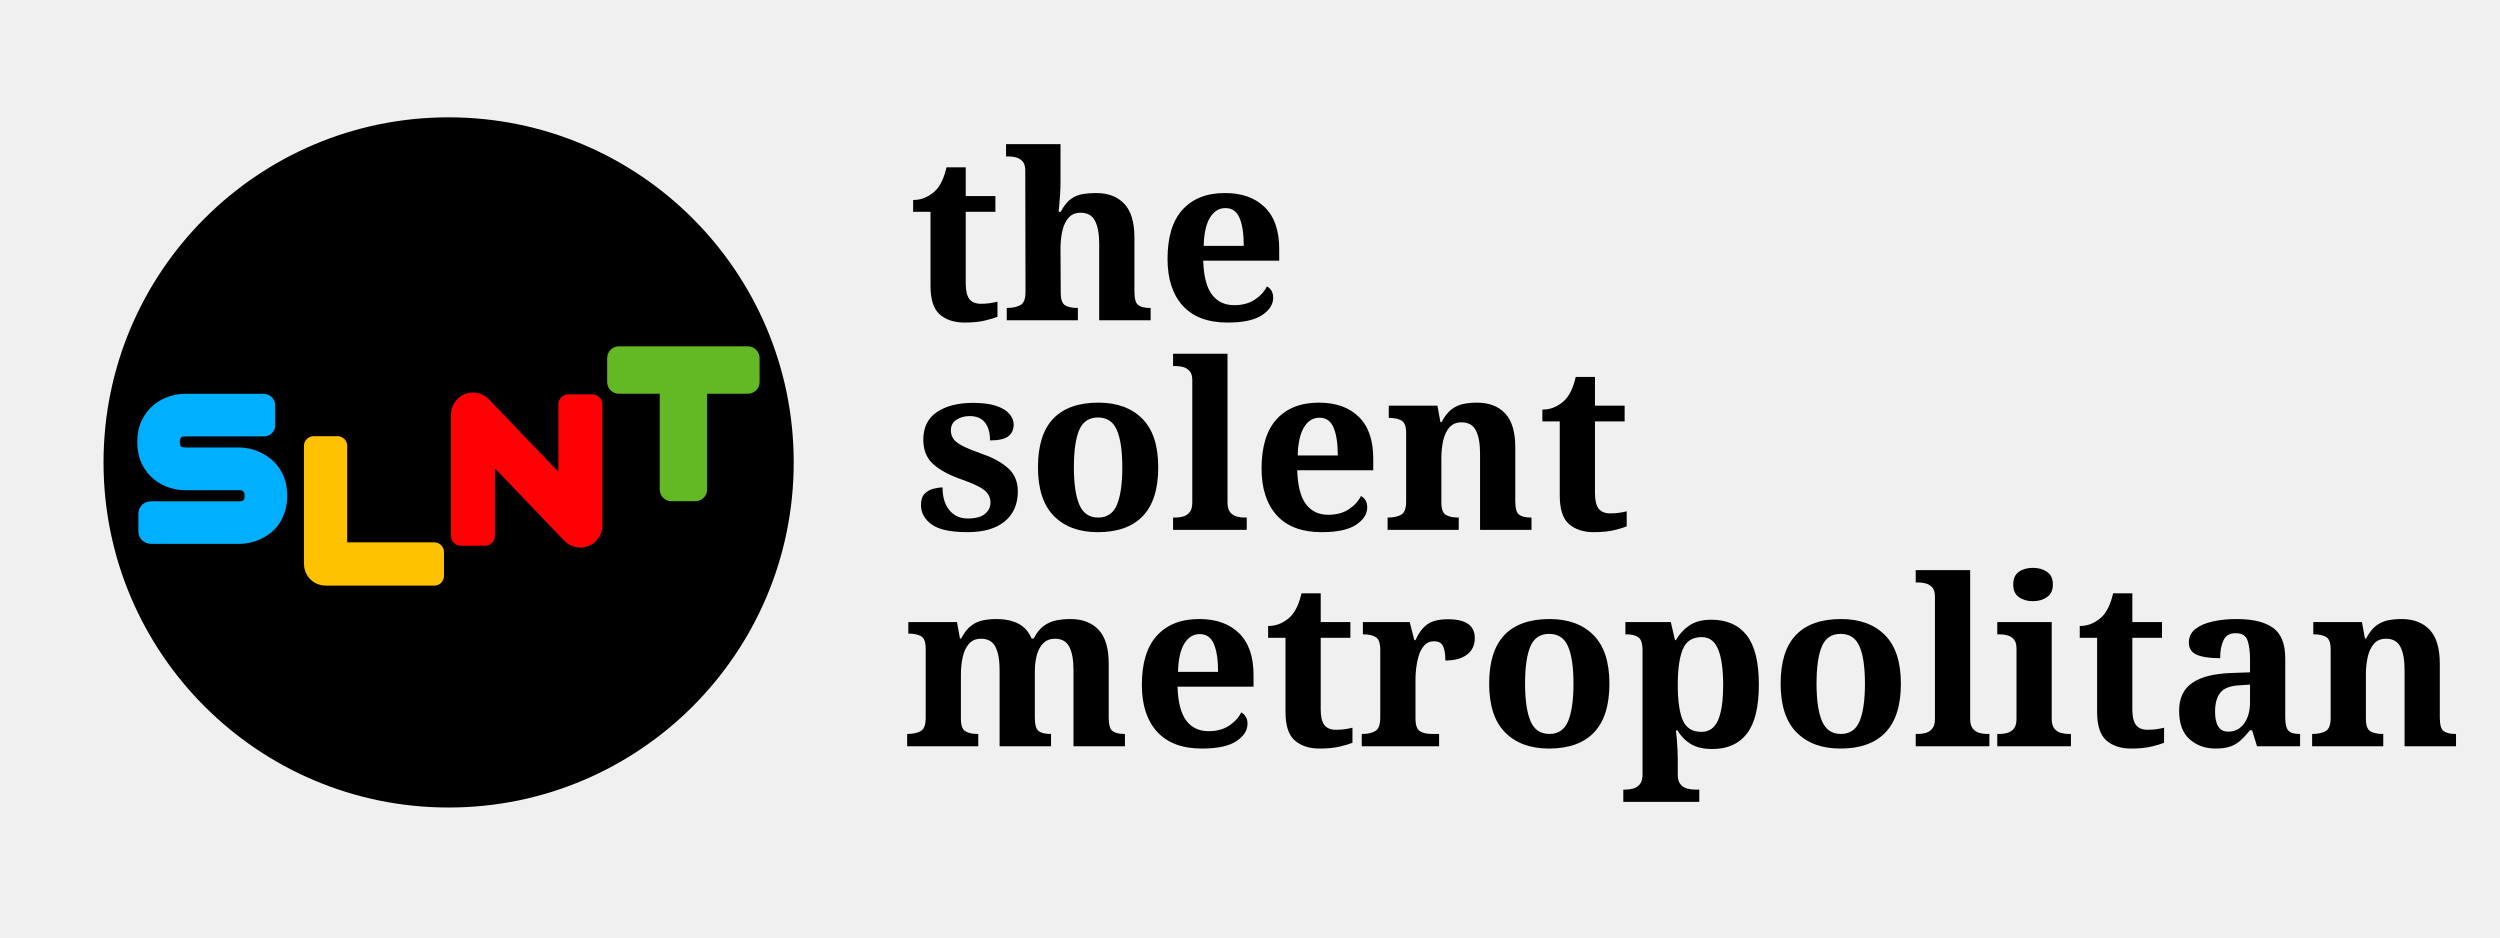
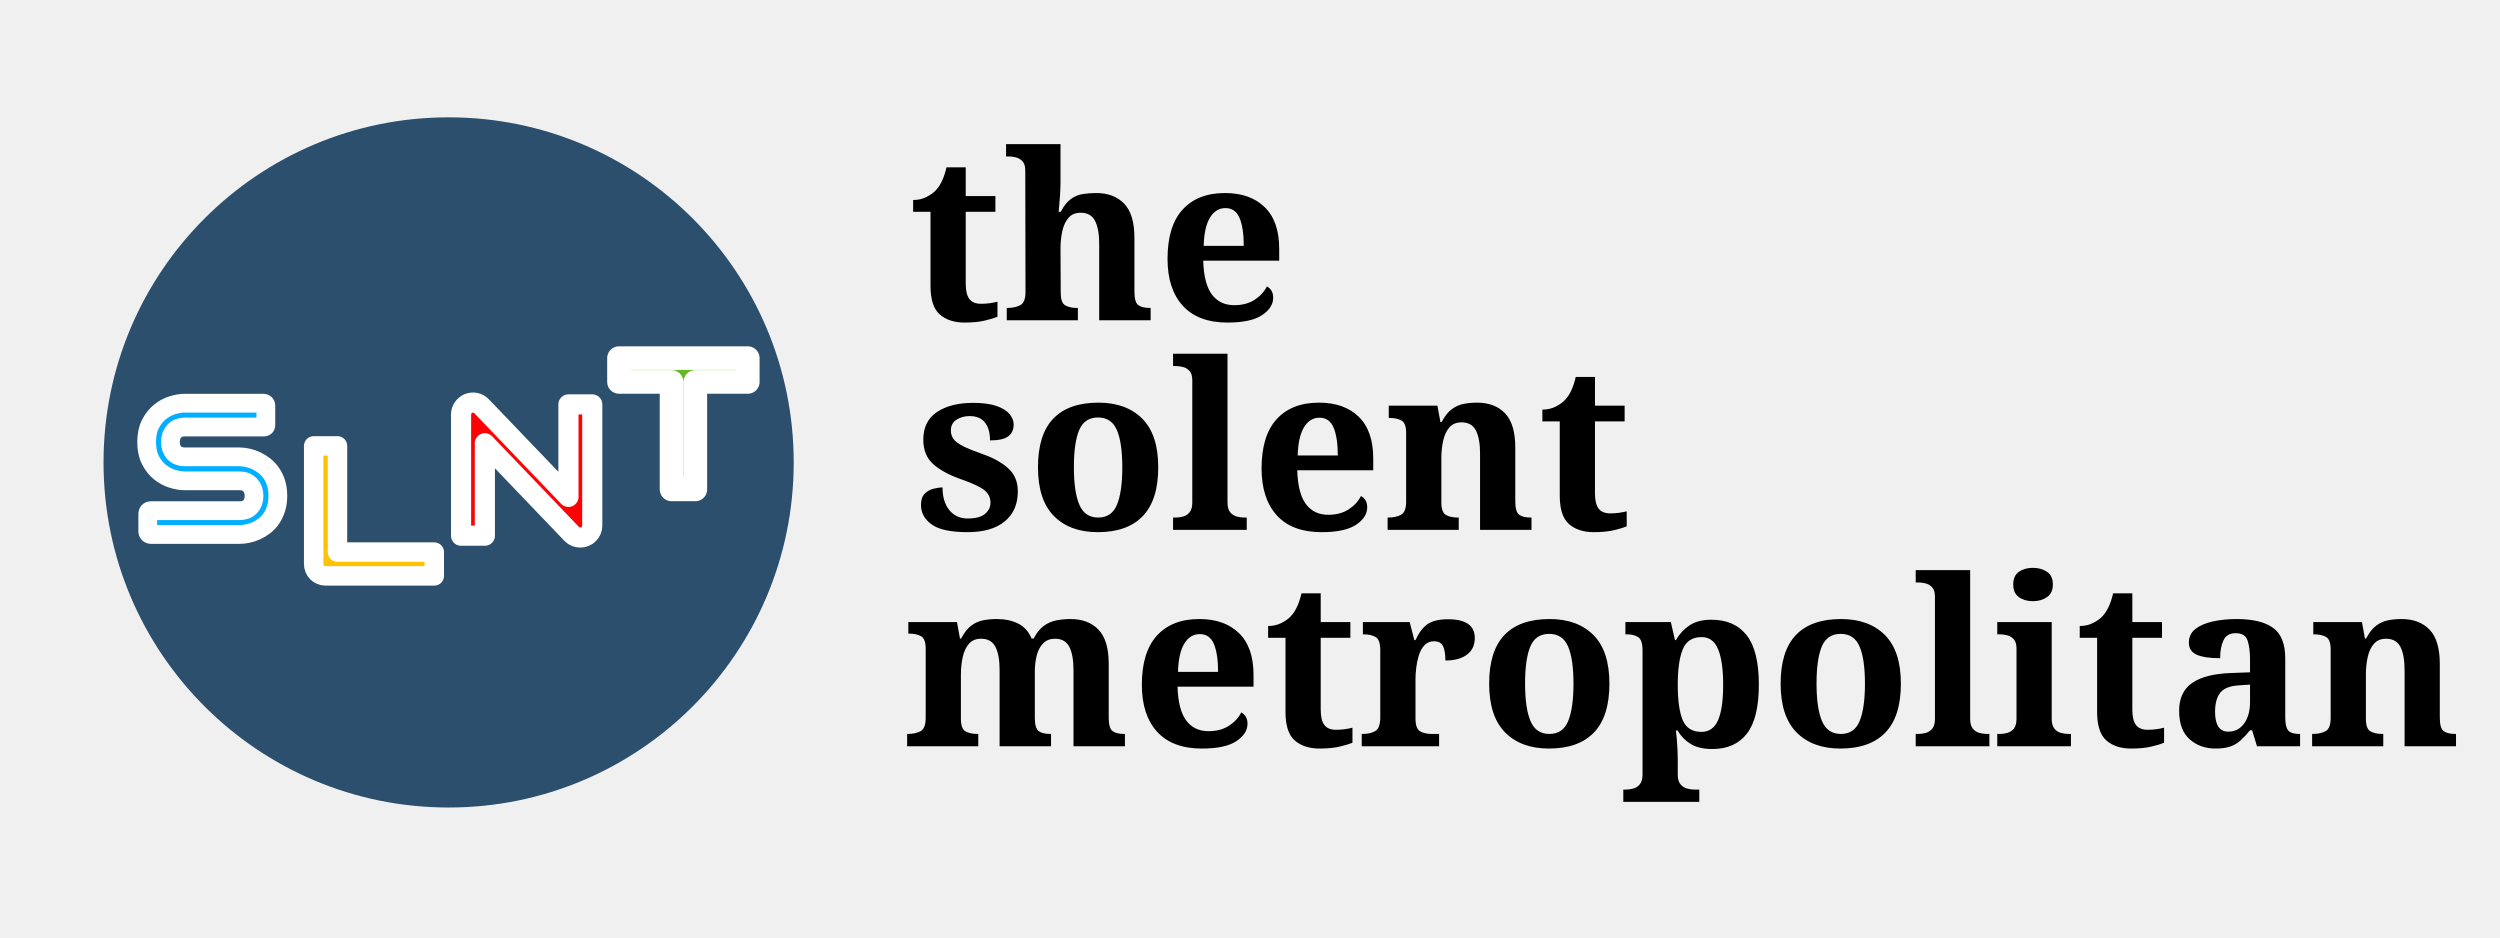
<svg xmlns="http://www.w3.org/2000/svg" width="1920" height="720" viewBox="0 0 1920 720" version="1.1" xml:space="preserve" style="clip-rule:evenodd;fill-rule:evenodd;stroke-linejoin:bevel;stroke-miterlimit:2" id="svg5">
  <defs id="defs5">
    <rect x="4277.595" y="779.19" width="430.675" height="587.043" id="rect6" />
  </defs>
-   <circle style="fill:#000000;fill-opacity:1;stroke-width:0.885" id="path7" cx="344.54" cy="355.141" r="265.031" />
+   <circle style="fill:#2c4f6e;fill-opacity:1;stroke-width:0.885" id="path7" cx="344.54" cy="355.141" r="265.031" />
  <g transform="matrix(0.5,0,0,0.5,44.27495,155.2783)" id="g2">
-     <path d="m 338.225,451.055 c 0,7.219 -0.914,13.711 -2.743,19.476 -1.828,5.766 -4.242,10.852 -7.242,15.258 -3,4.406 -6.515,8.156 -10.547,11.25 -4.031,3.094 -8.203,5.625 -12.515,7.594 -4.313,1.969 -8.696,3.422 -13.149,4.359 -4.453,0.938 -8.648,1.407 -12.586,1.407 H 142.945 c -1.206,0 -2.363,-0.48 -3.216,-1.333 -0.853,-0.853 -1.332,-2.01 -1.332,-3.216 0,-7.07 0,-20.61 0,-27.598 0,-1.171 0.465,-2.294 1.293,-3.123 0.828,-0.828 1.951,-1.293 3.122,-1.293 23.893,0 136.631,0 136.631,0 7.032,0 12.493,-2.062 16.383,-6.187 3.891,-4.125 5.836,-9.657 5.836,-16.594 0,-3.375 -0.515,-6.469 -1.547,-9.281 -1.031,-2.813 -2.508,-5.25 -4.429,-7.313 -1.922,-2.062 -4.266,-3.656 -7.032,-4.781 -2.765,-1.125 -5.836,-1.688 -9.211,-1.688 H 195.35 c -5.907,0 -12.282,-1.054 -19.125,-3.164 -6.844,-2.109 -13.196,-5.508 -19.055,-10.195 -5.859,-4.688 -10.734,-10.828 -14.625,-18.422 -3.891,-7.594 -5.836,-16.875 -5.836,-27.844 0,-10.968 1.945,-20.226 5.836,-27.773 3.891,-7.547 8.766,-13.688 14.625,-18.422 5.859,-4.734 12.211,-8.156 19.055,-10.266 6.843,-2.109 13.218,-3.164 19.125,-3.164 h 120.959 c 1.93,0 3.494,1.564 3.494,3.494 0,7.313 0,24.091 0,30.508 0,1.414 -1.147,2.561 -2.561,2.561 -17.76,0 -121.892,0 -121.892,0 -6.938,0 -12.352,2.109 -16.243,6.328 -3.89,4.219 -5.835,9.797 -5.835,16.734 0,7.032 1.945,12.586 5.835,16.664 3.891,4.079 9.305,6.118 16.243,6.118 h 84.375 c 3.937,0.093 8.109,0.632 12.515,1.617 4.407,0.984 8.789,2.508 13.149,4.57 4.359,2.063 8.508,4.664 12.445,7.805 3.938,3.14 7.43,6.914 10.477,11.32 3.046,4.406 5.461,9.469 7.242,15.188 1.781,5.718 2.672,12.187 2.672,19.406 z" style="fill:#00afff;fill-rule:nonzero;stroke:#00afff;stroke-width:28.82px" id="path1" />
+     <path d="m 338.225,451.055 c 0,7.219 -0.914,13.711 -2.743,19.476 -1.828,5.766 -4.242,10.852 -7.242,15.258 -3,4.406 -6.515,8.156 -10.547,11.25 -4.031,3.094 -8.203,5.625 -12.515,7.594 -4.313,1.969 -8.696,3.422 -13.149,4.359 -4.453,0.938 -8.648,1.407 -12.586,1.407 H 142.945 c -1.206,0 -2.363,-0.48 -3.216,-1.333 -0.853,-0.853 -1.332,-2.01 -1.332,-3.216 0,-7.07 0,-20.61 0,-27.598 0,-1.171 0.465,-2.294 1.293,-3.123 0.828,-0.828 1.951,-1.293 3.122,-1.293 23.893,0 136.631,0 136.631,0 7.032,0 12.493,-2.062 16.383,-6.187 3.891,-4.125 5.836,-9.657 5.836,-16.594 0,-3.375 -0.515,-6.469 -1.547,-9.281 -1.031,-2.813 -2.508,-5.25 -4.429,-7.313 -1.922,-2.062 -4.266,-3.656 -7.032,-4.781 -2.765,-1.125 -5.836,-1.688 -9.211,-1.688 H 195.35 c -5.907,0 -12.282,-1.054 -19.125,-3.164 -6.844,-2.109 -13.196,-5.508 -19.055,-10.195 -5.859,-4.688 -10.734,-10.828 -14.625,-18.422 -3.891,-7.594 -5.836,-16.875 -5.836,-27.844 0,-10.968 1.945,-20.226 5.836,-27.773 3.891,-7.547 8.766,-13.688 14.625,-18.422 5.859,-4.734 12.211,-8.156 19.055,-10.266 6.843,-2.109 13.218,-3.164 19.125,-3.164 h 120.959 c 1.93,0 3.494,1.564 3.494,3.494 0,7.313 0,24.091 0,30.508 0,1.414 -1.147,2.561 -2.561,2.561 -17.76,0 -121.892,0 -121.892,0 -6.938,0 -12.352,2.109 -16.243,6.328 -3.89,4.219 -5.835,9.797 -5.835,16.734 0,7.032 1.945,12.586 5.835,16.664 3.891,4.079 9.305,6.118 16.243,6.118 h 84.375 c 3.937,0.093 8.109,0.632 12.515,1.617 4.407,0.984 8.789,2.508 13.149,4.57 4.359,2.063 8.508,4.664 12.445,7.805 3.938,3.14 7.43,6.914 10.477,11.32 3.046,4.406 5.461,9.469 7.242,15.188 1.781,5.718 2.672,12.187 2.672,19.406 z" style="fill:#00afff;fill-rule:nonzero;stroke:#ffffff;stroke-width:28.82px" id="path1" />
  </g>
  <g transform="matrix(0.5,0,0,0.5,78.88556,97.28226)" id="g3">
-     <path d="M 509.247,689.999 H 342.466 c -2.625,0 -5.062,-0.468 -7.312,-1.406 -2.25,-0.937 -4.196,-2.226 -5.836,-3.867 -1.641,-1.641 -2.93,-3.586 -3.867,-5.836 -0.938,-2.25 -1.407,-4.687 -1.407,-7.312 V 490.343 h 36.563 v 163.094 h 148.64 z" style="fill:#ffc200;fill-rule:nonzero;stroke:#ffc200;stroke-width:29.88px;stroke-linejoin:round" id="path2" />
+     <path d="M 509.247,689.999 H 342.466 c -2.625,0 -5.062,-0.468 -7.312,-1.406 -2.25,-0.937 -4.196,-2.226 -5.836,-3.867 -1.641,-1.641 -2.93,-3.586 -3.867,-5.836 -0.938,-2.25 -1.407,-4.687 -1.407,-7.312 V 490.343 h 36.563 v 163.094 h 148.64 z" style="fill:#ffc200;fill-rule:nonzero;stroke:#ffffff;stroke-width:29.88px;stroke-linejoin:round" id="path2" />
  </g>
  <g transform="matrix(0.5,0,0,0.5,24.6311,13.09427)" id="g4">
-     <path d="m 860.441,781.028 c 0,2.625 -0.492,5.063 -1.477,7.313 -0.984,2.25 -2.297,4.195 -3.937,5.836 -1.641,1.64 -3.586,2.929 -5.836,3.867 -2.25,0.937 -4.641,1.406 -7.172,1.406 -2.25,0 -4.524,-0.422 -6.82,-1.266 -2.297,-0.843 -4.336,-2.203 -6.118,-4.078 L 695.488,654.606 V 796.637 H 658.925 V 610.591 c 0,-3.75 1.055,-7.149 3.164,-10.196 2.11,-3.047 4.805,-5.32 8.086,-6.82 3.469,-1.406 7.031,-1.758 10.688,-1.055 3.656,0.703 6.796,2.414 9.421,5.133 L 823.878,737.012 V 594.981 h 36.563 z" style="fill:#ff0004;fill-rule:nonzero;stroke:#ff0004;stroke-width:30.94px;stroke-linejoin:round" id="path3" />
+     <path d="m 860.441,781.028 c 0,2.625 -0.492,5.063 -1.477,7.313 -0.984,2.25 -2.297,4.195 -3.937,5.836 -1.641,1.64 -3.586,2.929 -5.836,3.867 -2.25,0.937 -4.641,1.406 -7.172,1.406 -2.25,0 -4.524,-0.422 -6.82,-1.266 -2.297,-0.843 -4.336,-2.203 -6.118,-4.078 L 695.488,654.606 V 796.637 H 658.925 V 610.591 c 0,-3.75 1.055,-7.149 3.164,-10.196 2.11,-3.047 4.805,-5.32 8.086,-6.82 3.469,-1.406 7.031,-1.758 10.688,-1.055 3.656,0.703 6.796,2.414 9.421,5.133 L 823.878,737.012 V 594.981 h 36.563 z" style="fill:#ff0004;fill-rule:nonzero;stroke:#ffffff;stroke-width:30.94px;stroke-linejoin:round" id="path3" />
  </g>
-   <rect style="fill:#ffffff;fill-opacity:0;stroke-width:0.869" id="rect2" width="4537.325" height="1197.939" x="1171.436" y="-30.503" />
  <g transform="matrix(0.5,0,0,0.5,234.1655,308.6873)" id="g5">
-     <path d="M 680.283,-30.734 H 599.704 V 134.359 H 563.142 V -30.734 h -80.719 v -36.563 h 197.86 z" style="fill:#62b924;fill-rule:nonzero;stroke:#62b924;stroke-width:36.24px;stroke-linejoin:round" id="path4" />
+     <path d="M 680.283,-30.734 H 599.704 V 134.359 H 563.142 V -30.734 h -80.719 v -36.563 h 197.86 z" style="fill:#62b924;fill-rule:nonzero;stroke:#ffffff;stroke-width:36.24px;stroke-linejoin:round" id="path4" />
  </g>
-   <text xml:space="preserve" style="font-size:74.667px;text-align:start;writing-mode:lr-tb;direction:ltr;text-anchor:start;fill:#000000;fill-opacity:1" x="4463.117" y="906.405" id="text7">
-     <tspan id="tspan7" x="4463.117" y="906.405" />
+   <text xml:space="preserve" style="font-style:normal;font-weight:bold;font-size:177.939px;font-family:'Noto Serif';fill:#000000;stroke-width:3.336" x="697.553" y="245.94" id="text13">
+     <tspan id="tspan13" x="697.553" y="245.94">the</tspan>
  </text>
-   <text xml:space="preserve" style="font-size:74.667px;text-align:start;writing-mode:lr-tb;direction:ltr;text-anchor:start;fill:#000000" x="4383.607" y="1261.546" id="text4">
-     <tspan id="tspan4" x="4383.607" y="1261.546" style="font-style:normal;font-variant:normal;font-weight:normal;font-stretch:normal;font-size:74.667px;font-family:'Noto Sans';-inkscape-font-specification:'Noto Sans, @wght=700';font-variant-ligatures:normal;font-variant-caps:normal;font-variant-numeric:normal;font-variant-east-asian:normal;font-variation-settings:'wght' 700" />
+   <text xml:space="preserve" style="font-style:normal;font-weight:bold;font-size:177.939px;font-family:'Noto Serif';fill:#000000;stroke-width:3.336" x="701.974" y="406.92" id="text14">
+     <tspan id="tspan14" x="701.974" y="406.92">solent</tspan>
  </text>
-   <text xml:space="preserve" id="text6" style="font-style:normal;font-variant:normal;font-weight:normal;font-stretch:normal;font-size:74.667px;font-family:Sans;-inkscape-font-specification:'Sans, @wght=500';font-variant-ligatures:normal;font-variant-caps:normal;font-variant-numeric:normal;font-variant-east-asian:normal;font-variation-settings:'wght' 500;text-align:start;writing-mode:lr-tb;direction:ltr;white-space:pre;shape-inside:url(#rect6);display:inline;fill:#000000" />
-   <text xml:space="preserve" style="font-style:normal;font-variant:normal;font-weight:normal;font-stretch:normal;font-size:53.333px;font-family:'Noto Sans';-inkscape-font-specification:'Noto Sans, @wght=700';font-variant-ligatures:normal;font-variant-caps:normal;font-variant-numeric:normal;font-variant-east-asian:normal;font-variation-settings:'wght' 700;text-align:start;writing-mode:lr-tb;direction:ltr;text-anchor:start;fill:#000000" x="4190.135" y="1034.945" id="text8">
-     <tspan id="tspan8" x="4190.135" y="1034.945" />
-   </text>
-   <text xml:space="preserve" style="font-style:normal;font-variant:normal;font-weight:normal;font-stretch:normal;font-size:53.333px;font-family:'Noto Sans';-inkscape-font-specification:'Noto Sans, @wght=700';font-variant-ligatures:normal;font-variant-caps:normal;font-variant-numeric:normal;font-variant-east-asian:normal;font-variation-settings:'wght' 700;text-align:start;writing-mode:lr-tb;direction:ltr;text-anchor:start;fill:#000000" x="4235.19" y="1048.196" id="text9">
-     <tspan id="tspan9" x="4235.19" y="1048.196" />
-   </text>
-   <text xml:space="preserve" style="font-style:normal;font-variant:normal;font-weight:normal;font-stretch:normal;font-size:53.333px;font-family:'Noto Sans';-inkscape-font-specification:'Noto Sans, @wght=700';font-variant-ligatures:normal;font-variant-caps:normal;font-variant-numeric:normal;font-variant-east-asian:normal;font-variation-settings:'wght' 700;text-align:start;writing-mode:lr-tb;direction:ltr;text-anchor:start;fill:#000000" x="4335.902" y="1213.841" id="text10">
-     <tspan id="tspan10" x="4335.902" y="1213.841" />
-   </text>
-   <text xml:space="preserve" style="font-style:normal;font-variant:normal;font-weight:normal;font-stretch:normal;font-size:53.333px;font-family:'Noto Sans';-inkscape-font-specification:'Noto Sans, @wght=700';font-variant-ligatures:normal;font-variant-caps:normal;font-variant-numeric:normal;font-variant-east-asian:normal;font-variation-settings:'wght' 700;text-align:start;writing-mode:lr-tb;direction:ltr;text-anchor:start;fill:#000000" x="4468.417" y="1163.485" id="text11">
-     <tspan id="tspan11" x="4468.417" y="1163.485" />
-   </text>
-   <text xml:space="preserve" style="font-style:normal;font-variant:normal;font-weight:normal;font-stretch:normal;font-size:24.228px;font-family:'Noto Sans';-inkscape-font-specification:'Noto Sans, @wght=700';font-variant-ligatures:normal;font-variant-caps:normal;font-variant-numeric:normal;font-variant-east-asian:normal;font-variation-settings:'wght' 700;text-align:start;writing-mode:lr-tb;direction:ltr;text-anchor:start;fill:#000000;stroke-width:0.454" x="725.746" y="244.14" id="text12">
-     <tspan id="tspan12" x="725.746" y="244.14" style="stroke-width:0.454"> </tspan>
-   </text>
-   <text xml:space="preserve" style="font-style:normal;font-variant:normal;font-weight:bold;font-stretch:normal;font-size:177.939px;line-height:0;font-family:'Noto Serif';-inkscape-font-specification:'Noto Serif, Bold';font-variant-ligatures:normal;font-variant-caps:normal;font-variant-numeric:normal;font-variant-east-asian:normal;text-align:start;writing-mode:lr-tb;direction:ltr;text-anchor:start;fill:#000000;stroke-width:3.336" x="697.553" y="245.94" id="text13">
-     <tspan id="tspan13" x="697.553" y="245.94" style="font-style:normal;font-variant:normal;font-weight:bold;font-stretch:normal;font-size:177.939px;line-height:0px;font-family:'Noto Serif';-inkscape-font-specification:'Noto Serif, Bold';font-variant-ligatures:normal;font-variant-caps:normal;font-variant-numeric:normal;font-variant-east-asian:normal;writing-mode:lr-tb;stroke-width:3.336">the</tspan>
-   </text>
-   <text xml:space="preserve" style="font-style:normal;font-variant:normal;font-weight:bold;font-stretch:normal;font-size:177.939px;line-height:0px;font-family:'Noto Serif';-inkscape-font-specification:'Noto Serif, Bold';font-variant-ligatures:normal;font-variant-caps:normal;font-variant-numeric:normal;font-variant-east-asian:normal;text-align:start;writing-mode:lr-tb;direction:ltr;text-anchor:start;fill:#000000;stroke-width:3.336" x="701.974" y="406.92" id="text14">
-     <tspan id="tspan14" x="701.974" y="406.92" style="stroke-width:3.336;-inkscape-font-specification:'Noto Serif, Bold';font-family:'Noto Serif';font-weight:bold;font-style:normal;font-stretch:normal;font-variant:normal;font-size:177.939px;font-variant-ligatures:normal;font-variant-caps:normal;font-variant-numeric:normal;font-variant-east-asian:normal">solent</tspan>
-   </text>
-   <text xml:space="preserve" style="font-style:normal;font-variant:normal;font-weight:bold;font-stretch:normal;font-size:177.939px;line-height:0px;font-family:'Noto Serif';-inkscape-font-specification:'Noto Serif, Bold';font-variant-ligatures:normal;font-variant-caps:normal;font-variant-numeric:normal;font-variant-east-asian:normal;text-align:start;writing-mode:lr-tb;direction:ltr;text-anchor:start;fill:#000000;stroke-width:3.336" x="693.132" y="573.108" id="text15">
-     <tspan id="tspan15" x="693.132" y="573.108" style="stroke-width:3.336;-inkscape-font-specification:'Noto Serif, Bold';font-family:'Noto Serif';font-weight:bold;font-style:normal;font-stretch:normal;font-variant:normal;font-size:177.939px;font-variant-ligatures:normal;font-variant-caps:normal;font-variant-numeric:normal;font-variant-east-asian:normal">metropolitan</tspan>
+   <text xml:space="preserve" style="font-style:normal;font-weight:bold;font-size:177.939px;font-family:'Noto Serif';fill:#000000;stroke-width:3.336" x="693.132" y="573.108" id="text15">
+     <tspan id="tspan15" x="693.132" y="573.108">metropolitan</tspan>
  </text>
</svg>
